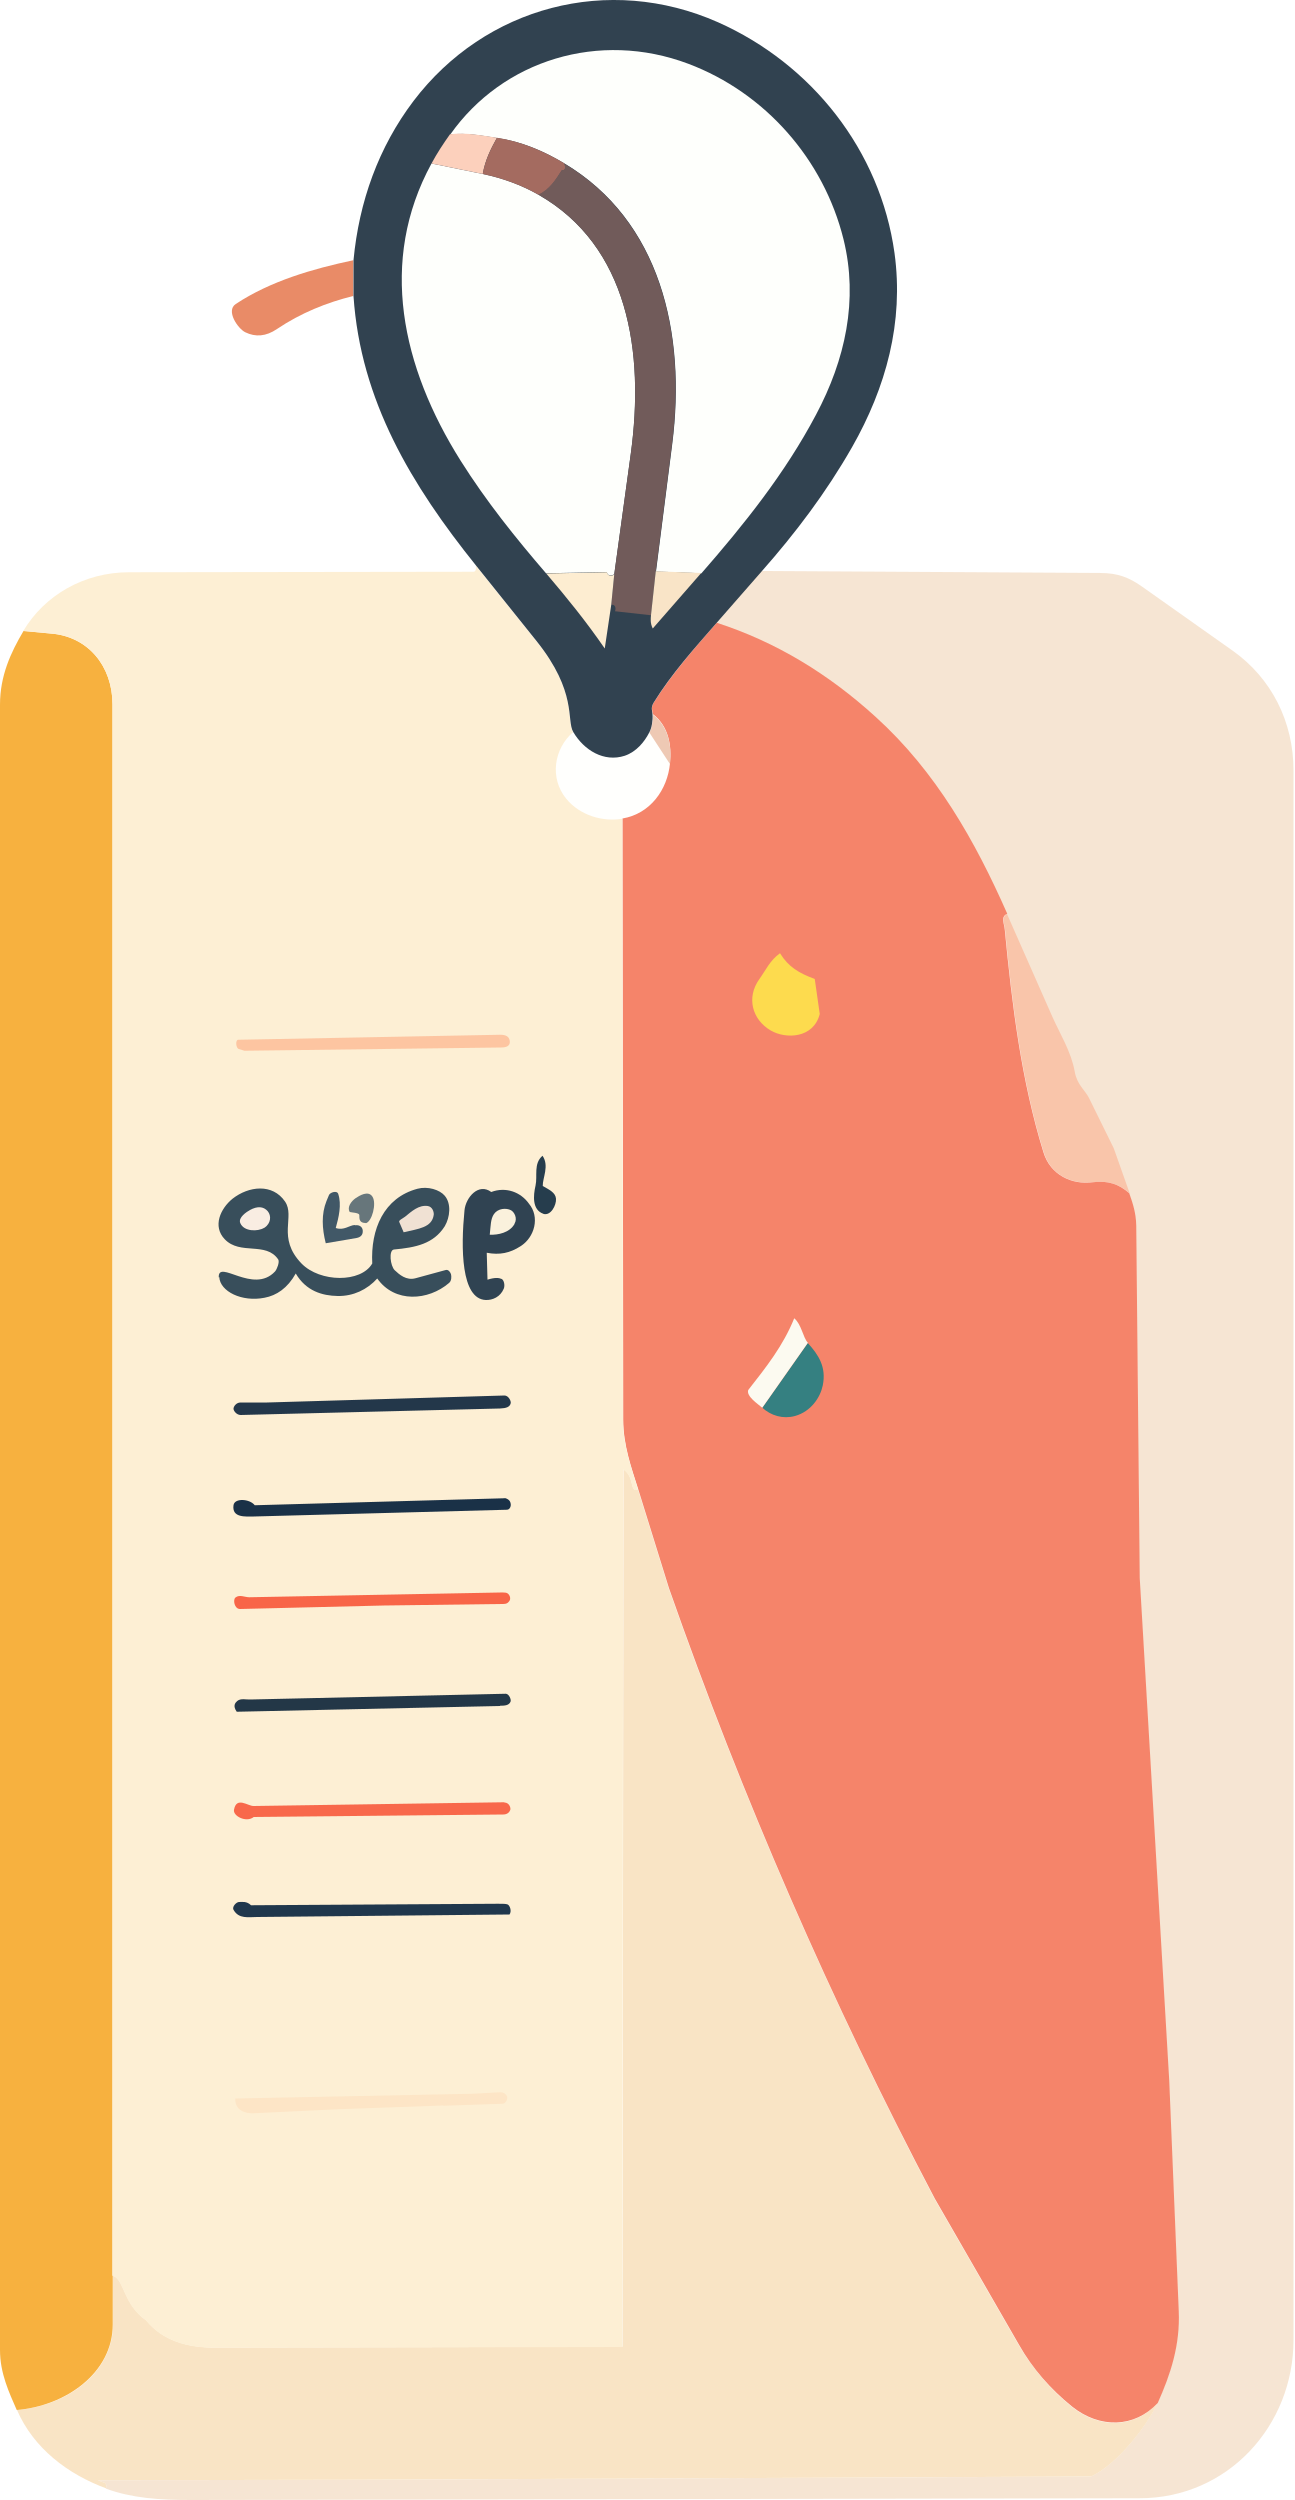
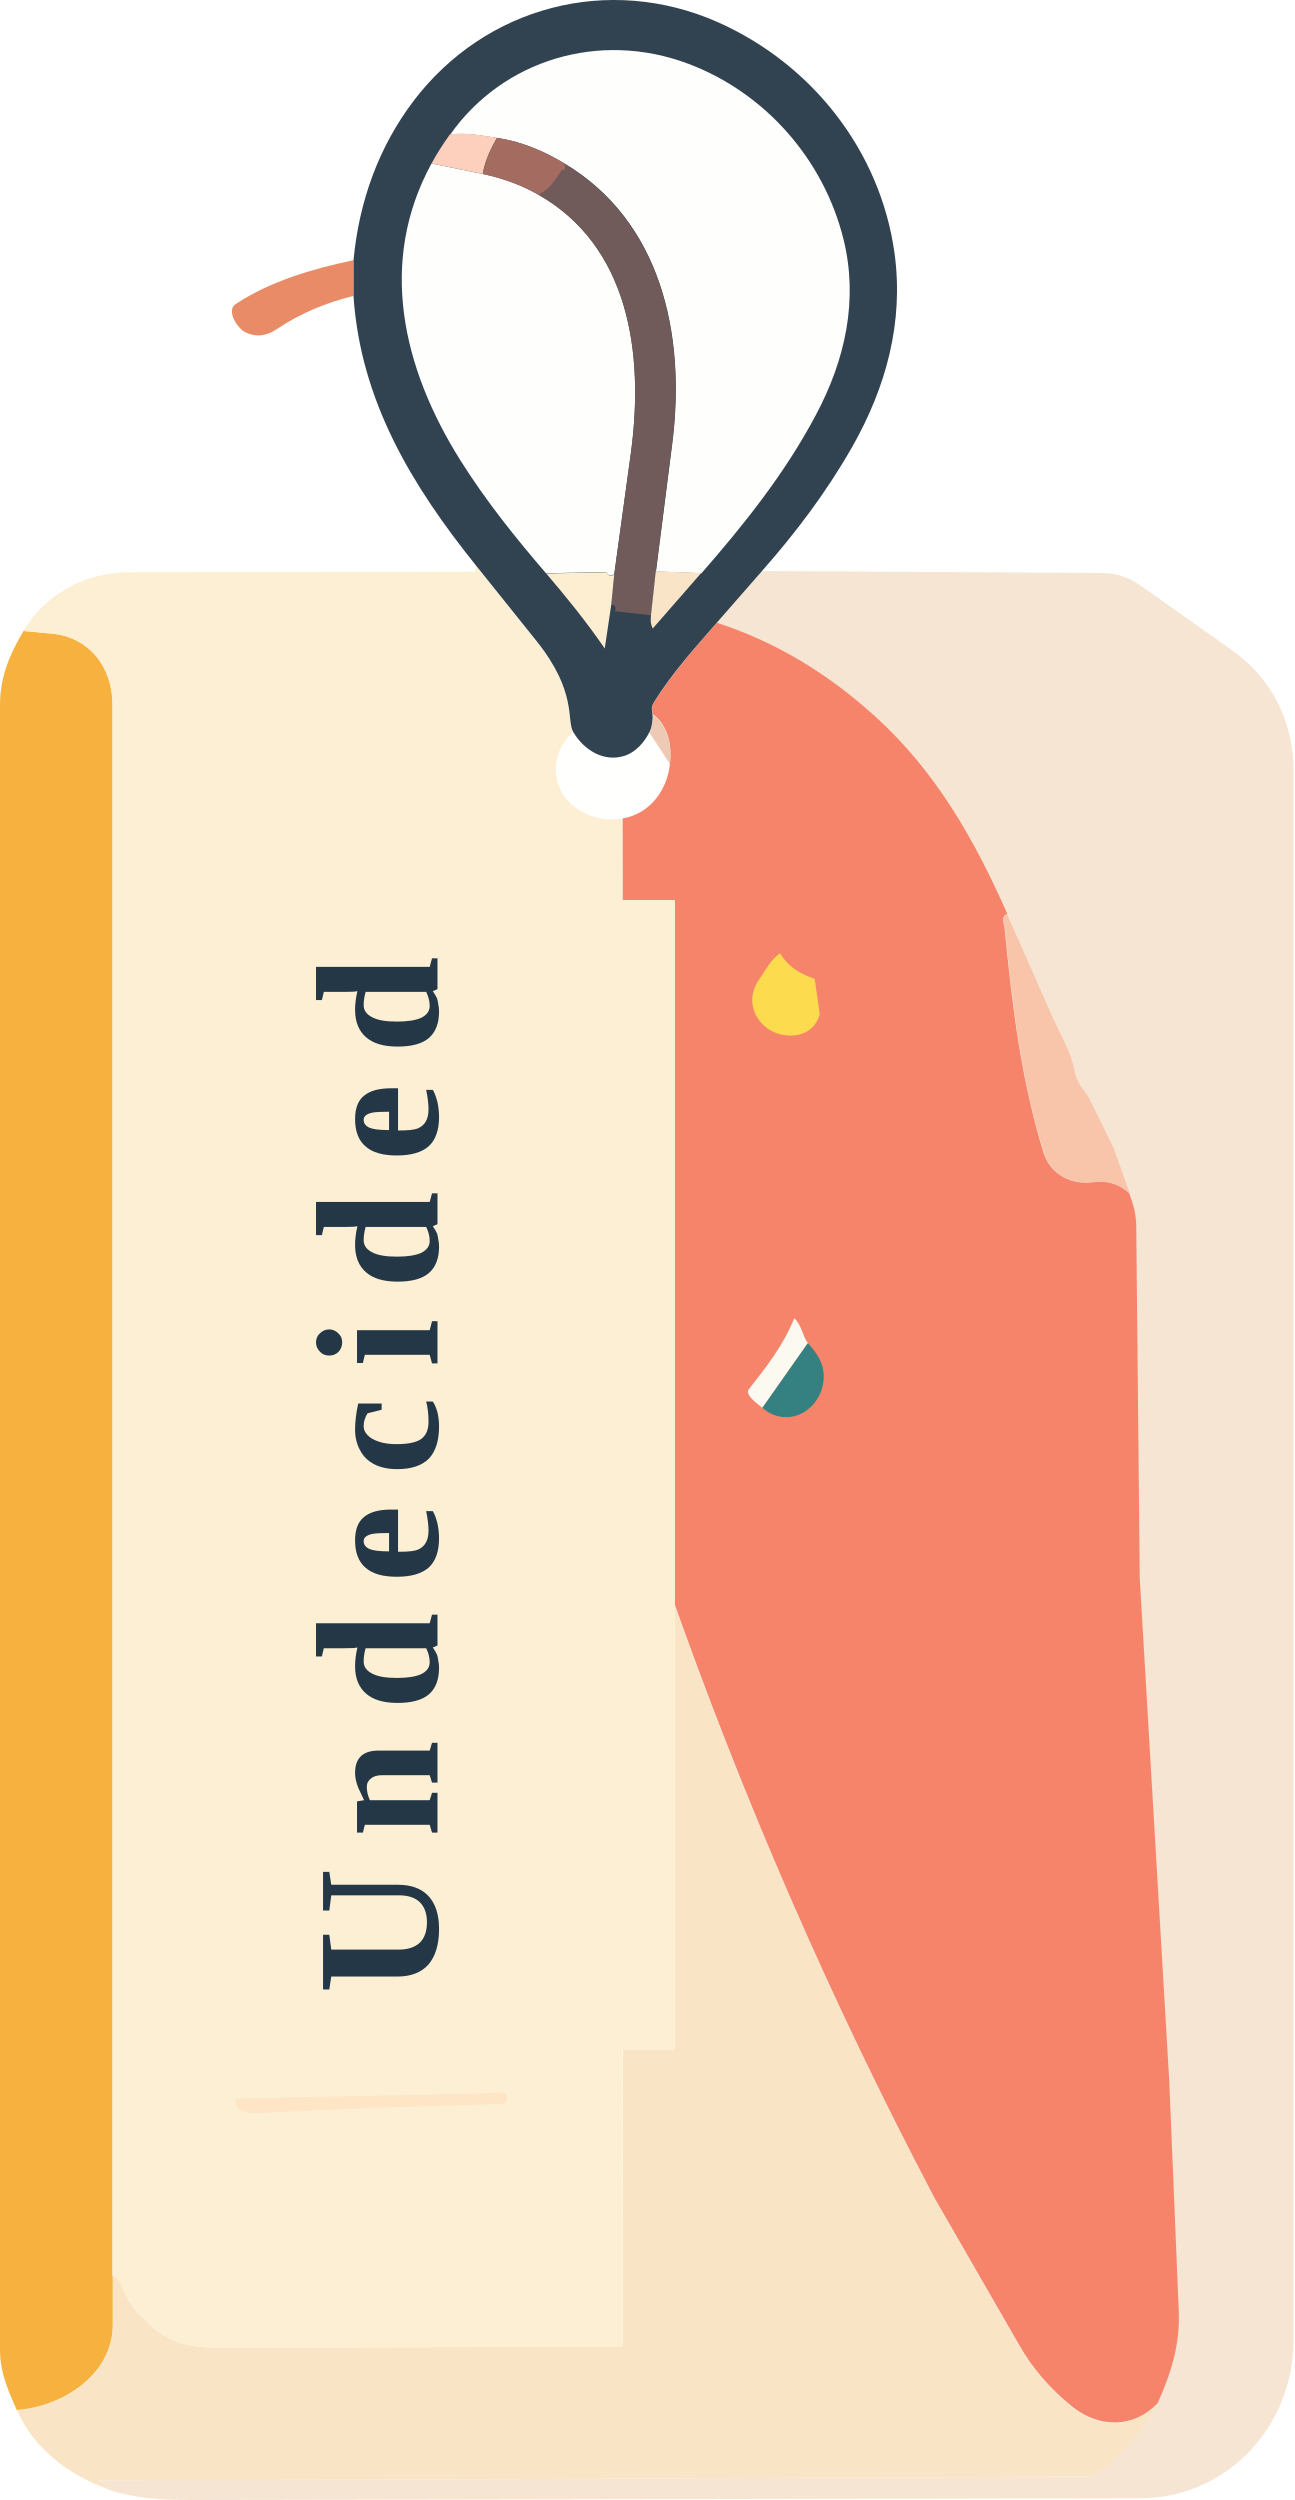
<svg xmlns="http://www.w3.org/2000/svg" id="Layer_2" data-name="Layer 2" viewBox="0 0 51.78 100">
  <defs>
    <style>
      .cls-1 {
        fill: #358081;
      }

      .cls-2 {
        fill: #fcfaf0;
      }

      .cls-3 {
        fill: #233747;
      }

      .cls-4 {
        fill: #faf1dc;
      }

      .cls-5 {
        fill: #fdc5a1;
      }

      .cls-6 {
        fill: #f9e4c5;
      }

      .cls-7 {
        fill: #384e5b;
      }

      .cls-8 {
        fill: #fde5c6;
      }

      .cls-9 {
        fill: #415867;
      }

      .cls-10 {
        fill: #f9e4c7;
      }

      .cls-11 {
        fill: #f6e5d3;
      }

      .cls-12 {
        fill: #a46b60;
      }

      .cls-13 {
        fill: #f5846a;
      }

      .cls-14 {
        fill: #fddb4e;
      }

      .cls-15 {
        fill: #f86548;
      }

      .cls-16 {
        fill: #fdefd4;
      }

      .cls-17 {
        fill: #e98b67;
      }

      .cls-18 {
        fill: #314250;
      }

      .cls-19 {
        fill: #f0e1d3;
      }

      .cls-20 {
        fill: #304352;
      }

      .cls-21 {
        fill: #f7b13f;
      }

      .cls-22 {
        fill: #715b5a;
      }

      .cls-23 {
        fill: #fdedd1;
      }

      .cls-24 {
        fill: #fefffc;
      }

      .cls-25 {
        fill: #f9ede2;
      }

      .cls-26 {
        fill: #1a3147;
      }

      .cls-27 {
        fill: #67767b;
      }

      .cls-28 {
        fill: #20374c;
      }

      .cls-29 {
        fill: #f9c5aa;
      }

      .cls-30 {
        fill: #fcd0bc;
      }

      .cls-31 {
        fill: #fffffd;
      }

      .cls-32 {
        fill: #23374a;
      }

      .cls-33 {
        fill: #eec9b4;
      }

      .cls-34 {
        fill: #263d4d;
      }

      .cls-35 {
        fill: #f8684b;
      }
    </style>
  </defs>
  <g id="Layer_1-2" data-name="Layer 1">
    <g id="Undecided_bookmark" data-name="Undecided bookmark">
      <path class="cls-11" d="M4.25,99.54c0-.06,0-.19-.03-.21l-.32-.12,10.33-.02,29.41-.13c1.04-.48,2.26-2.06,2.65-2.93.51-1.14.9-2.31.84-3.68l-.38-9.21-1.18-20.1-.14-14.11c0-.51-.14-.89-.28-1.29l-.64-1.81-.99-2.01c-.16-.32-.48-.52-.57-1.05-.14-.79-.59-1.51-.9-2.21l-1.81-4.1c-1.28-2.9-2.84-5.67-5.27-7.88-1.88-1.71-3.97-2.99-6.35-3.76l1.82-2.08,13.58.08c.69,0,1.15.18,1.67.55l3.62,2.56c1.55,1.1,2.43,2.84,2.43,4.79v62.78c0,3.42-2.62,6.33-6.16,6.33l-37.94.07c-1.26,0-2.36-.07-3.42-.46Z" />
      <path class="cls-6" d="M25.52,59.58l1.23,3.96c2.95,8.41,6.49,16.52,10.63,24.41l3.37,5.85c.56.96,1.27,1.78,2.12,2.47,1.11.89,2.5.87,3.43-.14-.39.87-1.61,2.45-2.65,2.93l-29.41.13-10.33.02.32.12s.02.15.03.21c-1.55-.57-2.92-1.61-3.58-3.14,1.95-.15,3.84-1.47,3.84-3.42v-1.96c.47.16.4,1.13,1.33,1.79.67.82,1.66,1.09,2.74,1.09l16.31-.03.04-35.1c.48.33.23.96.59.8Z" />
      <path class="cls-21" d="M4.51,91.02v1.96c0,1.94-1.89,3.26-3.84,3.42C.36,95.69,0,94.93,0,94V28.19c0-1.16.43-2.09.94-2.95l1.08.1c1.49.11,2.48,1.29,2.48,2.84v62.84Z" />
      <path class="cls-17" d="M14.13,10.41v1.43c-1.06.26-2.1.68-3.05,1.32-.44.3-.86.33-1.27.13-.29-.14-.79-.86-.38-1.13,1.39-.92,3.09-1.41,4.7-1.75Z" />
      <path class="cls-31" d="M22.93,29.28c.43.73,1.23,1.22,2.06.95.47-.15.79-.55.98-.93l.81,1.24c-.1,1.06-.79,2.01-1.9,2.21-.77.13-1.69-.13-2.24-.8-.68-.83-.49-2.01.28-2.67Z" />
      <path class="cls-29" d="M45.18,47.73c-.41-.36-.86-.52-1.46-.44-.83.1-1.69-.28-1.97-1.19-.89-2.88-1.26-5.89-1.55-8.92-.02-.22-.17-.49.08-.62l1.81,4.1c.31.7.76,1.41.9,2.21.09.52.41.73.57,1.05l.99,2.01.64,1.81Z" />
      <g>
        <path class="cls-13" d="M40.27,36.56c-.25.12-.1.39-.08.62.29,3.03.66,6.04,1.55,8.92.28.91,1.15,1.3,1.97,1.19.61-.08,1.06.08,1.46.44.14.4.27.78.28,1.29l.14,14.11,1.18,20.1.38,9.21c.06,1.37-.33,2.54-.84,3.68-.93,1-2.32,1.03-3.43.14-.85-.69-1.57-1.5-2.12-2.47l-3.37-5.85c-4.15-7.89-7.68-16-10.63-24.41l-1.23-3.96c-.27-.85-.6-1.76-.6-2.78l-.03-24.05c1.11-.19,1.8-1.15,1.9-2.21.07-.71-.05-1.48-.69-1.97-.01-.15-.09-.26.05-.47.73-1.16,1.62-2.16,2.51-3.18,2.38.77,4.47,2.05,6.35,3.76,2.43,2.2,3.99,4.98,5.27,7.88Z" />
        <path class="cls-33" d="M26.79,30.55l-.81-1.24c.09-.18.15-.5.13-.73.64.49.76,1.26.69,1.97Z" />
        <path class="cls-14" d="M32.79,40.56c-.25.98-1.36,1.01-1.96.66-.75-.44-.98-1.32-.46-2.05.26-.36.43-.76.83-1.04.34.55.75.79,1.39,1.03l.2,1.4Z" />
        <path class="cls-1" d="M30.49,56.31l1.82-2.59c.44.48.75.97.6,1.7-.1.48-.47,1.04-1.11,1.22-.48.13-.96-.01-1.32-.34Z" />
        <path class="cls-2" d="M32.31,53.72l-1.82,2.59c-.17-.15-.65-.46-.56-.71.72-.92,1.39-1.76,1.84-2.87.3.26.34.76.55.99Z" />
      </g>
      <g>
        <path class="cls-16" d="M22.93,29.28c-.77.66-.96,1.84-.28,2.67.55.67,1.46.93,2.24.8l.03,24.05c0,1.02.34,1.93.6,2.78-.36.15-.11-.48-.59-.8l-.04,35.1-16.31.03c-1.09,0-2.07-.27-2.74-1.09-.94-.66-.86-1.63-1.34-1.79V28.18c0-1.55-1-2.74-2.49-2.84l-1.08-.1c.85-1.43,2.43-2.35,4.23-2.35l13.78-.02c.11,0,.11-.18.09-.25l2.42,3.02c1.65,2.05,1.2,3.17,1.47,3.64Z" />
        <g>
          <path class="cls-8" d="M17.73,84.22l-4.21.15-3.37.16c-.34.02-.76-.12-.74-.59l9.5-.19,1.09-.06c.16,0,.23.07.28.16.04.07-.03.29-.17.3l-2.37.08Z" />
          <path class="cls-5" d="M20.05,41.9l-10.27.13-.23-.07c-.12-.04-.14-.37-.02-.37l10.48-.2c.21,0,.35.06.38.24.02.14-.04.27-.34.27Z" />
          <path class="cls-35" d="M20.17,72.1c.21,0,.27.23.24.3-.03.08-.11.18-.28.18l-9.98.1c-.3.24-.84-.04-.79-.29.1-.55.56-.14.79-.15l10.03-.15Z" />
          <path class="cls-15" d="M15.37,64.22l-5.77.14c-.23,0-.29-.38-.18-.46.16-.13.37-.01.55-.01l10.04-.19c.18,0,.27-.01.34.08s.08.21,0,.29c-.08.1-.18.09-.34.09l-4.64.06Z" />
          <path class="cls-26" d="M20.19,59.92c.23.06.23.2.24.25s-.02.22-.16.22l-10.12.27c-.33,0-.88.06-.81-.45.04-.3.65-.26.85,0l10-.28Z" />
          <path class="cls-32" d="M9.63,56.6c-.17,0-.29-.17-.29-.25,0-.09.11-.25.28-.25h1.06s9.5-.28,9.5-.28c.15,0,.26.2.25.3-.03.16-.18.21-.43.22l-10.37.26Z" />
          <path class="cls-3" d="M20,68.24l-10.53.23c-.17-.24-.06-.36.02-.43.14-.12.36-.05.53-.06l10.21-.23c.13,0,.23.24.19.32-.06.14-.21.16-.42.16Z" />
          <path class="cls-28" d="M19.92,76.15c.21,0,.32,0,.39.03.08.04.17.26.07.4l-10.09.1c-.35,0-.74.09-.95-.29-.07-.13.13-.32.23-.31.11,0,.3-.04.47.13l9.89-.06Z" />
          <path class="cls-9" d="M14.2,49.01c.24-.03.32.13.31.25,0,.13-.08.23-.25.26l-1.23.21c-.15-.59-.18-1.17.03-1.69l.1-.24c.04-.1.32-.2.37-.04.14.43.02.93-.1,1.36.32.11.53-.1.75-.12Z" />
          <path class="cls-34" d="M21.73,48.55c-.45-.16-.4-.73-.31-1.12.09-.4-.09-.88.28-1.2.28.4,0,.89.01,1.21.26.15.51.26.53.51s-.21.71-.52.6Z" />
          <path class="cls-27" d="M14.63,48.92c-.32,0-.24-.26-.26-.33-.02-.08-.31-.09-.38-.11-.12-.19.06-.43.23-.55.15-.1.51-.33.68-.06s-.02,1-.27,1.06Z" />
          <g>
            <path class="cls-20" d="M19.49,51.19c.31-.1.47-.08.58-.03.08.04.14.24.08.39-.14.33-.45.46-.72.45-.99-.04-1-2.08-.85-3.59.05-.51.56-1.11,1.07-.73.58-.22,1.18,0,1.51.47.44.53.23,1.34-.34,1.7-.42.27-.83.36-1.35.26l.03,1.09Z" />
            <path class="cls-4" d="M20.58,48.96c-.2.35-.65.44-.99.43.04-.36.03-.63.17-.83.16-.23.49-.25.68-.15.13.07.27.32.14.54Z" />
          </g>
          <g>
            <path class="cls-7" d="M8.75,51.1c-.04-.76,1.38.69,2.25-.24.08-.09.19-.38.13-.48-.49-.73-1.52-.16-2.14-.81-.5-.52-.17-1.23.31-1.62.65-.51,1.6-.62,2.1.11.42.61-.34,1.44.66,2.48.74.76,2.38.78,2.83,0-.07-1.37.46-2.63,1.81-2.99.41-.11.89.04,1.09.28.27.32.21.86,0,1.22-.45.71-1.17.85-2.03.93-.22.02-.15.66.03.83s.46.42.83.32l1.21-.33c.11-.03.19.1.21.17.02.08.03.26-.08.35-.83.71-2.17.81-2.87-.18-.41.45-.96.71-1.58.7s-1.27-.2-1.68-.9c-.33.59-.77.88-1.25.97-.9.18-1.78-.25-1.81-.83Z" />
            <path class="cls-19" d="M16.15,49.3l-.18-.42c-.03-.06.11-.13.23-.21.27-.22.55-.48.91-.43.19.03.25.24.24.35-.07.52-.62.56-1.2.7Z" />
            <path class="cls-25" d="M10.57,49.11c-.25.16-.82.16-.96-.19-.09-.22.26-.45.39-.52.29-.16.54-.15.71.05.15.18.13.48-.13.66Z" />
          </g>
        </g>
      </g>
      <g>
        <path class="cls-18" d="M30.48,22.84l-1.82,2.08c-.89,1.02-1.79,2.02-2.51,3.18-.13.21-.06.33-.05.47.02.24-.03.55-.13.73-.19.37-.51.77-.98.93-.83.27-1.63-.22-2.06-.95-.28-.47.17-1.59-1.47-3.64l-2.42-3.02c-2.57-3.2-4.62-6.59-4.9-10.78v-1.43c.22-2.34,1-4.52,2.4-6.37C19.41.26,24.34-1.05,28.72.89c3.75,1.67,6.49,5.13,7.06,9.23.38,2.77-.34,5.38-1.7,7.77-1.04,1.82-2.26,3.43-3.6,4.95Z" />
        <g>
          <path class="cls-24" d="M28.04,22.93l-1.8-.07.65-5.1c.57-4.46-.49-8.94-4.31-11.22-.83-.5-1.72-.88-2.69-1.02-.61-.09-1.22-.22-1.88-.14,2.1-2.98,5.96-4.17,9.52-2.83,3.08,1.16,5.42,3.83,6.21,7.02.6,2.43.07,4.82-1.1,7.02-1.25,2.36-2.88,4.39-4.59,6.35Z" />
          <path class="cls-24" d="M19.31,6.96c.78.16,1.55.44,2.23.83,3.59,2.05,4.25,6.27,3.69,10.37l-.66,4.81c-.06.04-.26.11-.3-.09l-2.43.05c-1.22-1.42-2.38-2.86-3.42-4.51-2.35-3.74-3.29-7.97-1.16-11.88l2.05.42Z" />
          <g>
            <path class="cls-22" d="M26.23,22.86l-.19,1.75-1.44-.16c.05-.13.01-.28-.15-.26l.12-1.22.66-4.81c.56-4.09-.1-8.32-3.69-10.37.43-.21.69-.6.93-.98.18.02.14-.15.1-.27,3.82,2.29,4.88,6.77,4.31,11.22l-.65,5.1Z" />
            <path class="cls-23" d="M24.57,22.97l-.12,1.22-.26,1.75c-.75-1.09-1.53-2.05-2.34-3l2.43-.05c.03.2.24.13.3.09Z" />
            <path class="cls-30" d="M19.88,5.51c-.26.46-.48.92-.57,1.45l-2.05-.42c.22-.41.47-.79.74-1.17.66-.08,1.27.05,1.88.14Z" />
            <path class="cls-10" d="M28.04,22.93l-1.93,2.21c-.11-.22-.08-.4-.07-.54l.19-1.75,1.8.07Z" />
            <path class="cls-12" d="M22.57,6.54c.04.11.08.29-.1.27-.24.38-.49.77-.93.98-.68-.39-1.46-.67-2.23-.83.09-.53.31-.99.57-1.45.97.15,1.86.53,2.69,1.02Z" />
          </g>
        </g>
      </g>
    </g>
  </g>
+   <g font-family="Georgia, 'Times New Roman', serif" font-weight="bold">
+     <rect x="8" y="36" width="19" height="46" fill="#fdefd4" />
+     <text x="17.5" y="59" font-size="7" text-anchor="middle" letter-spacing="1.2" fill="#233747" transform="rotate(-90 17.5 59)">Undecided</text>
+   </g>
</svg>
